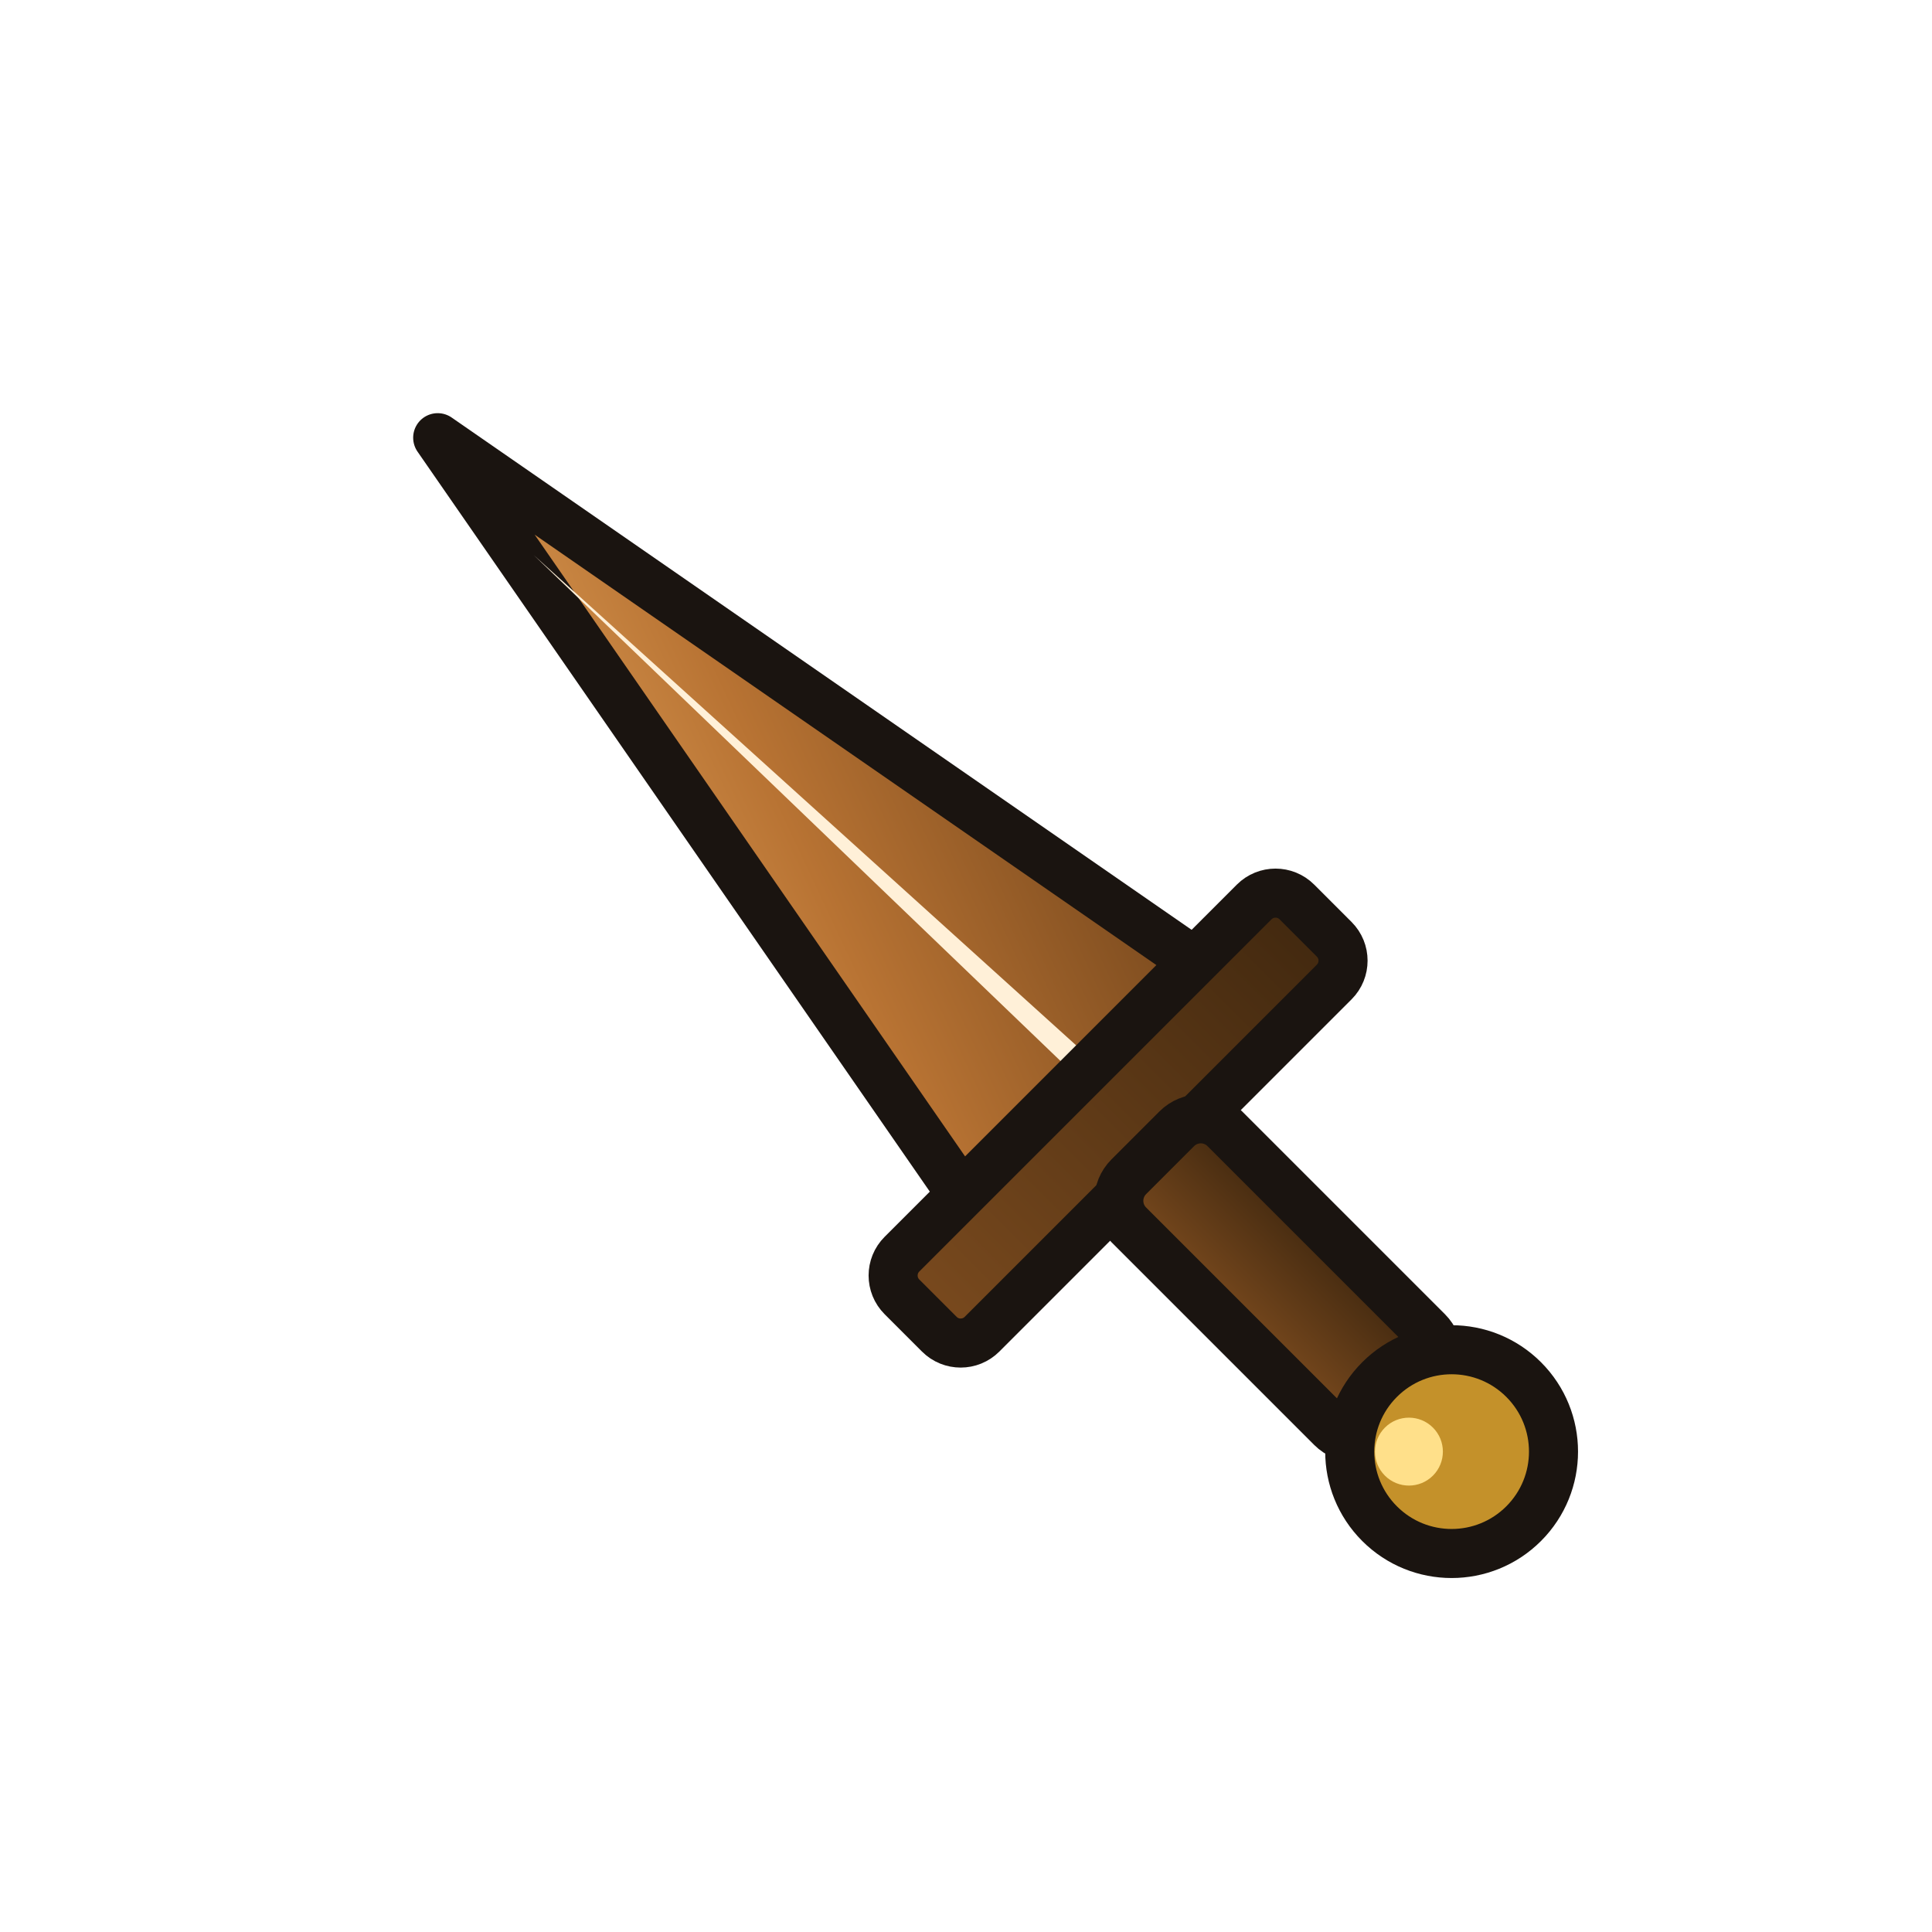
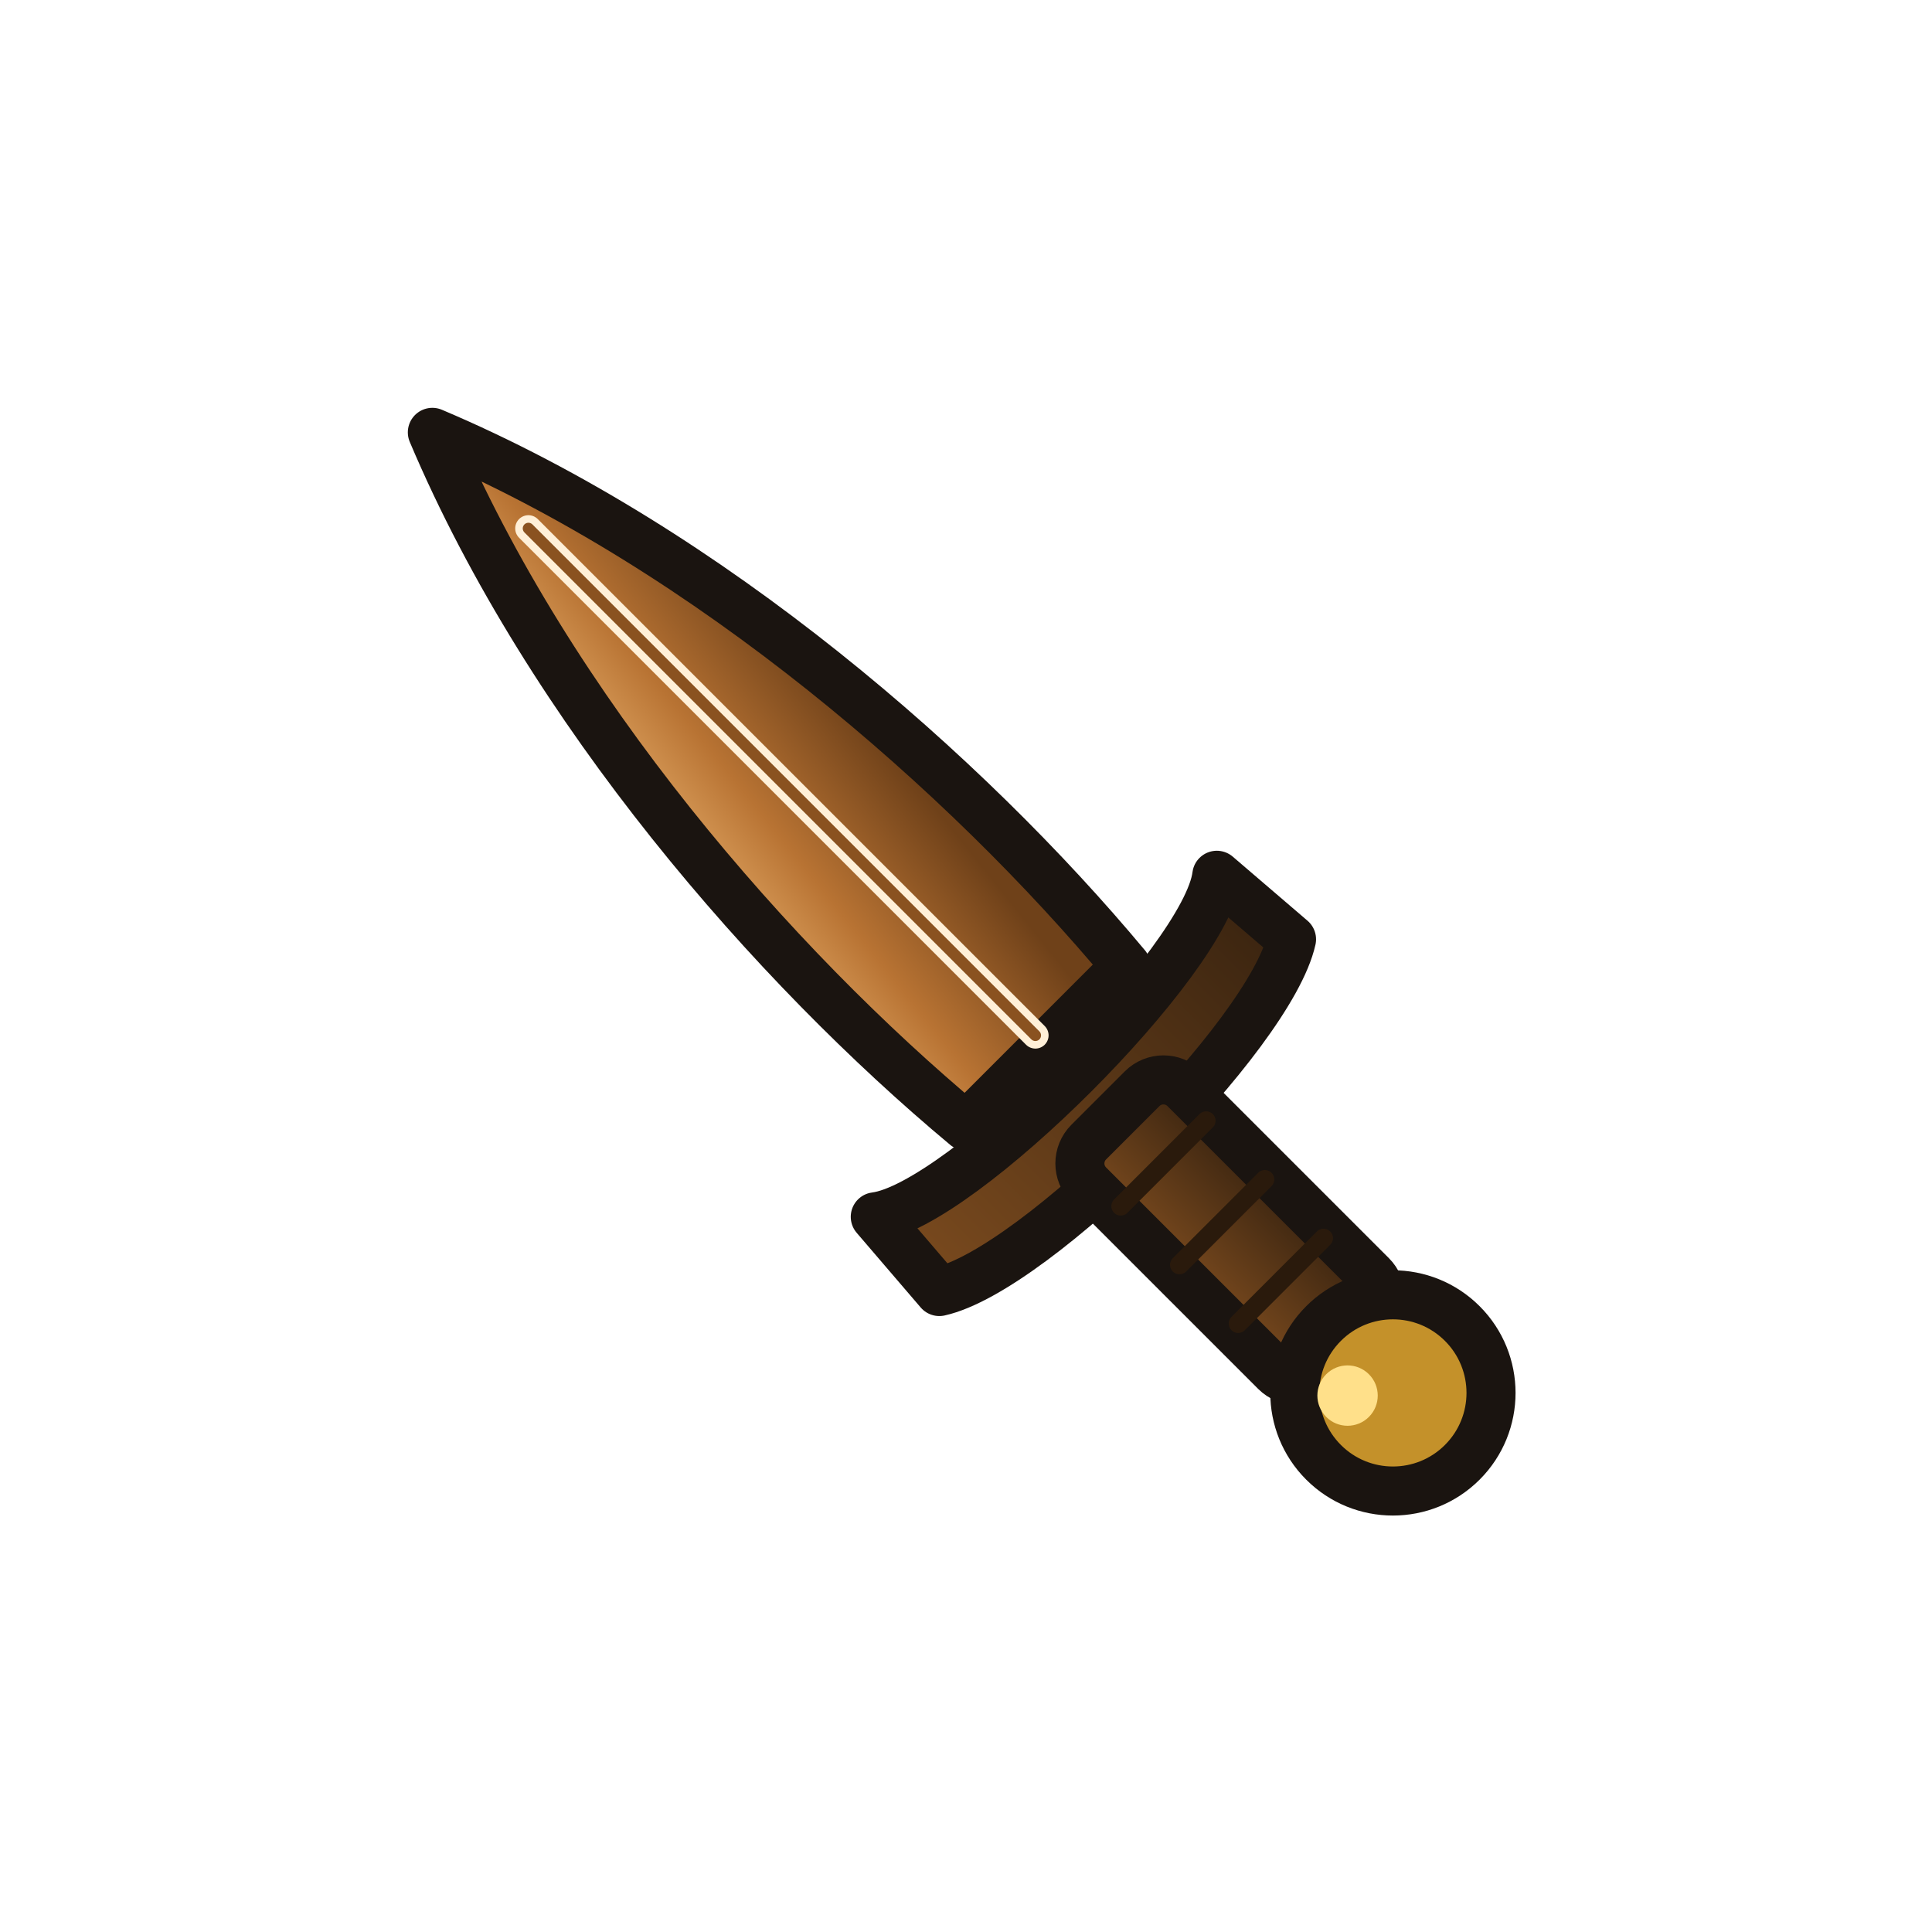
<svg xmlns="http://www.w3.org/2000/svg" viewBox="0 0 512 512">
  <defs>
-     <linearGradient id="bronze_dagger_blade" x1="0" y1="0" x2="1" y2="1">
-       <stop offset="0" stop-color="#e6a85f" />
+     <linearGradient id="bronze_dagger_blade" x1="0" y1="0" x2="1" y2="0.4">
+       <stop offset="0" stop-color="#f2bd78" />
      <stop offset="0.5" stop-color="#b87333" />
-       <stop offset="1" stop-color="#7a4a1e" />
+       <stop offset="1" stop-color="#6f4119" />
    </linearGradient>
    <linearGradient id="bronze_dagger_grip" x1="0" y1="0" x2="1" y2="0">
      <stop offset="0" stop-color="#7a4a1e" />
-       <stop offset="1" stop-color="#41280f" />
+       <stop offset="1" stop-color="#3a2410" />
    </linearGradient>
  </defs>
  <g transform="rotate(-45 256 256)" stroke="#1a1410" stroke-width="13" stroke-linejoin="round" stroke-linecap="round">
-     <polygon points="256,58 300,300 212,300" fill="url(#bronze_dagger_blade)" />
-     <polygon points="252,98 262,296 256,296" fill="#fff0d8" stroke="none" />
-     <rect x="182" y="298" width="148" height="30" rx="8" fill="url(#bronze_dagger_grip)" />
-     <rect x="238" y="326" width="36" height="94" rx="9" fill="url(#bronze_dagger_grip)" />
-     <circle cx="256" cy="438" r="27" fill="#c4912a" />
-     <circle cx="248" cy="430" r="9" fill="#ffe08a" stroke="none" />
+     <path d="M256 56 C 286 130 292 220 286 286 L226 286 C 220 220 226 130 256 56 Z" fill="url(#bronze_dagger_blade)" />
+     <path d="M256 92 L256 282" stroke="#fff0d8" stroke-width="7" fill="none" />
+     <path d="M256 92 L256 282" stroke="#8a5220" stroke-width="3" fill="none" />
+     <path d="M192 286 C 210 300 302 300 320 286 L322 312 C 300 326 212 326 190 312 Z" fill="url(#bronze_dagger_grip)" />
+     <rect x="238" y="312" width="36" height="86" rx="8" fill="url(#bronze_dagger_grip)" />
+     <path d="M240 330 L272 330 M240 352 L272 352 M240 374 L272 374" stroke="#2a1a0c" stroke-width="5" />
+     <circle cx="256" cy="416" r="26" fill="#c4912a" />
+     <circle cx="247" cy="408" r="8" fill="#ffe08a" stroke="none" />
  </g>
</svg>
